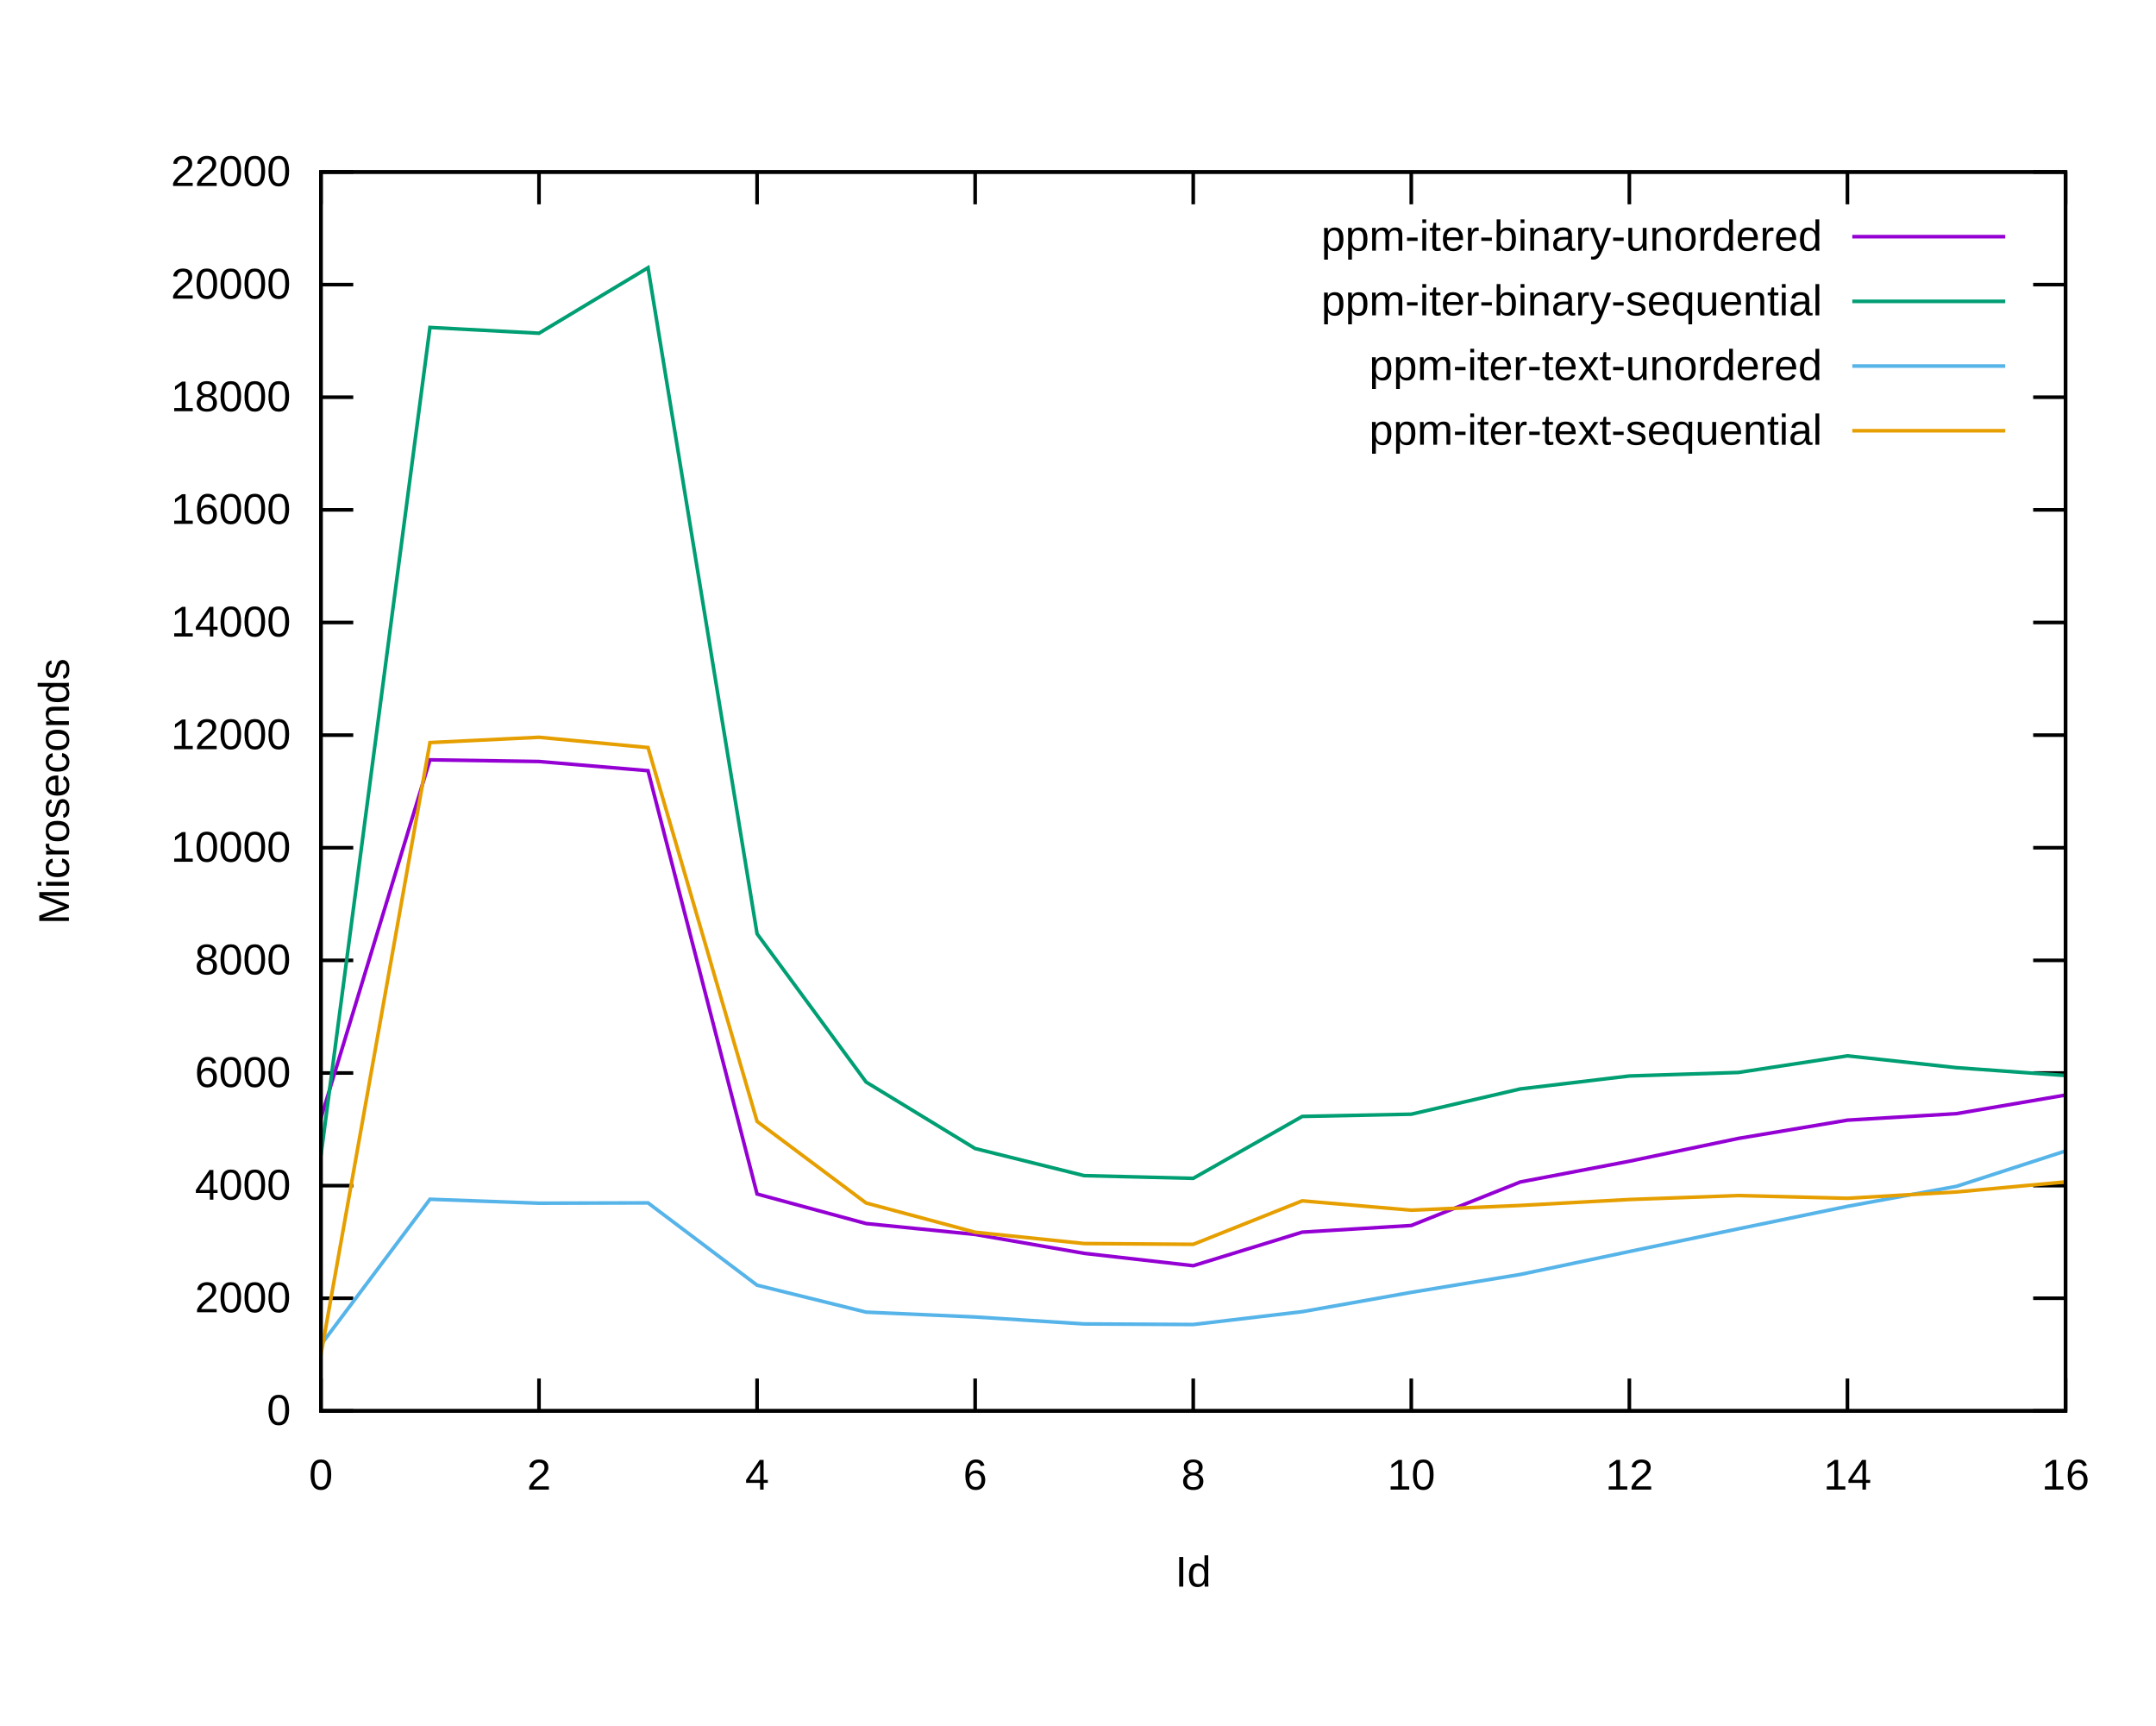
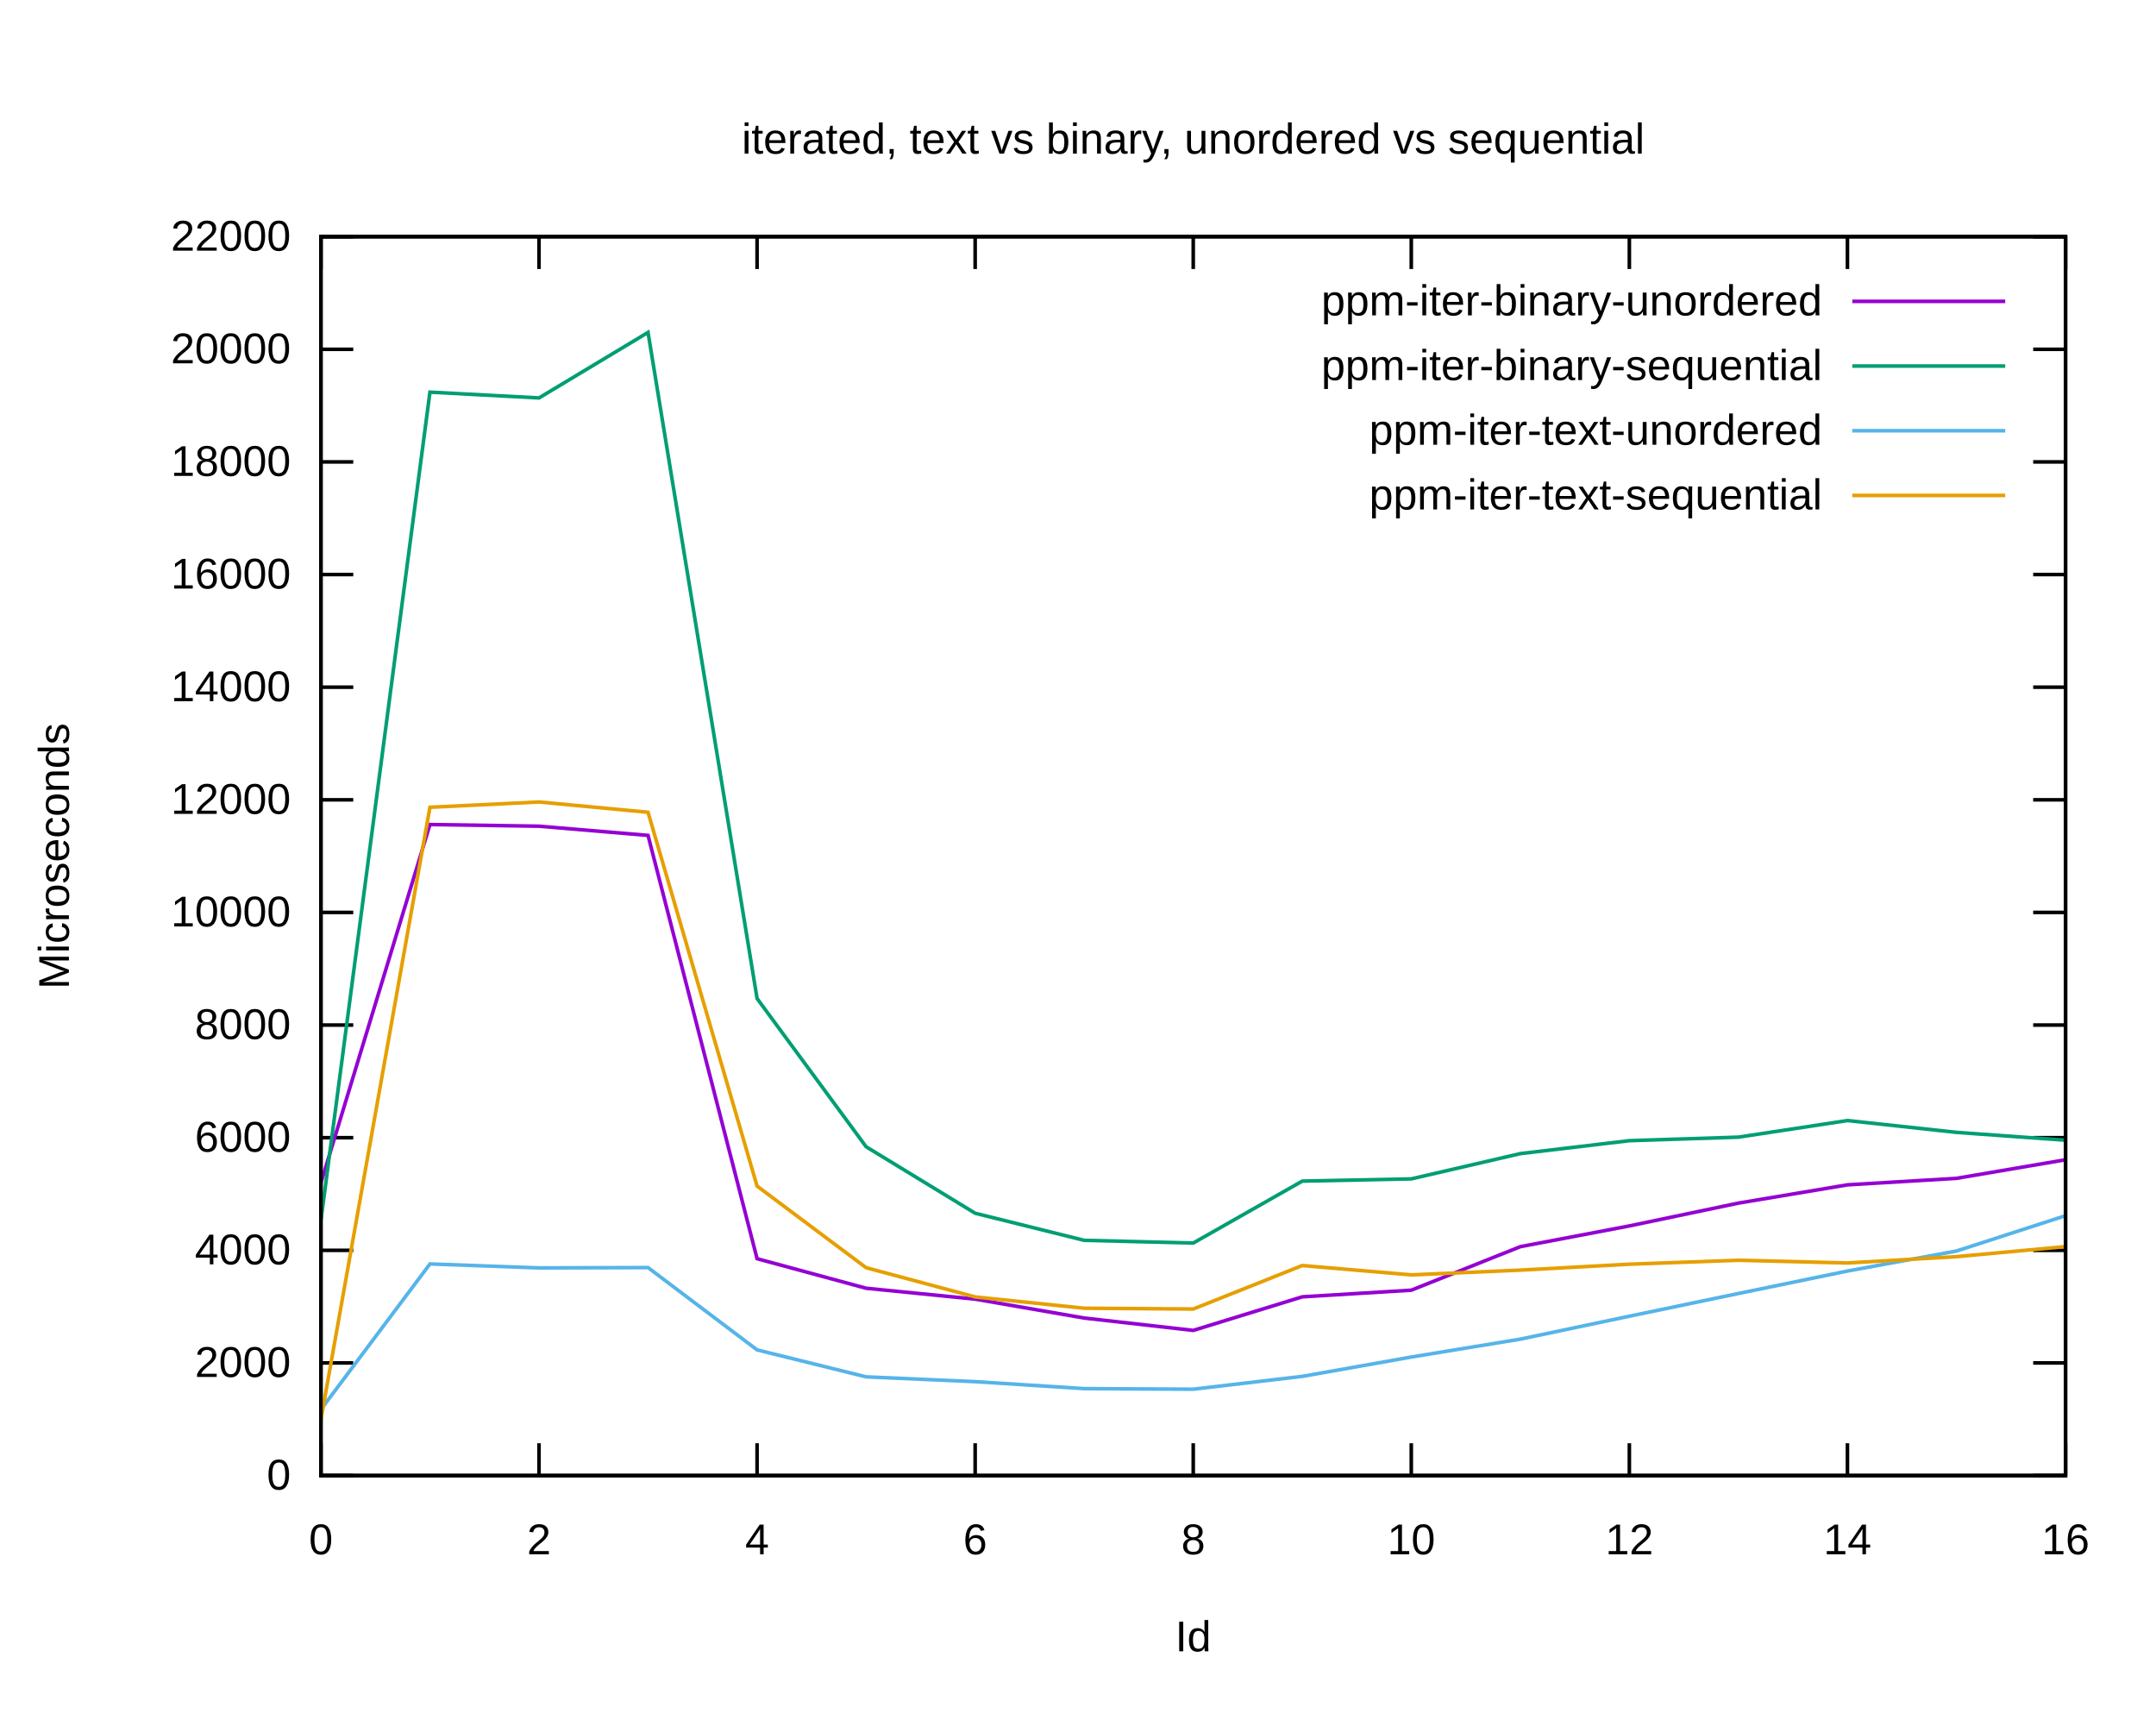
<svg xmlns="http://www.w3.org/2000/svg" xmlns:xlink="http://www.w3.org/1999/xlink" viewBox="0 0 600 480">
  <g id="gnuplot_canvas">
    <rect x="0" y="0" width="600" height="480" fill="none" />
    <defs>
      <circle id="gpDot" r="0.5" stroke-width="0.5" stroke="currentColor" />
      <path id="gpPt0" stroke-width="0.222" stroke="currentColor" d="M-1,0 h2 M0,-1 v2" />
      <path id="gpPt1" stroke-width="0.222" stroke="currentColor" d="M-1,-1 L1,1 M1,-1 L-1,1" />
      <path id="gpPt2" stroke-width="0.222" stroke="currentColor" d="M-1,0 L1,0 M0,-1 L0,1 M-1,-1 L1,1 M-1,1 L1,-1" />
      <rect id="gpPt3" stroke-width="0.222" stroke="currentColor" x="-1" y="-1" width="2" height="2" />
      <rect id="gpPt4" stroke-width="0.222" stroke="currentColor" fill="currentColor" x="-1" y="-1" width="2" height="2" />
      <circle id="gpPt5" stroke-width="0.222" stroke="currentColor" cx="0" cy="0" r="1" />
      <use xlink:href="#gpPt5" id="gpPt6" fill="currentColor" stroke="none" />
      <path id="gpPt7" stroke-width="0.222" stroke="currentColor" d="M0,-1.33 L-1.33,0.67 L1.33,0.67 z" />
      <use xlink:href="#gpPt7" id="gpPt8" fill="currentColor" stroke="none" />
      <use xlink:href="#gpPt7" id="gpPt9" stroke="currentColor" transform="rotate(180)" />
      <use xlink:href="#gpPt9" id="gpPt10" fill="currentColor" stroke="none" />
      <use xlink:href="#gpPt3" id="gpPt11" stroke="currentColor" transform="rotate(45)" />
      <use xlink:href="#gpPt11" id="gpPt12" fill="currentColor" stroke="none" />
      <path id="gpPt13" stroke-width="0.222" stroke="currentColor" d="M0,1.330 L1.265,0.411 L0.782,-1.067 L-0.782,-1.076 L-1.265,0.411 z" />
      <use xlink:href="#gpPt13" id="gpPt14" fill="currentColor" stroke="none" />
      <filter id="textbox" filterUnits="objectBoundingBox" x="0" y="0" height="1" width="1">
        <feFlood flood-color="white" flood-opacity="1" result="bgnd" />
        <feComposite in="SourceGraphic" in2="bgnd" operator="atop" />
      </filter>
      <filter id="greybox" filterUnits="objectBoundingBox" x="0" y="0" height="1" width="1">
        <feFlood flood-color="lightgrey" flood-opacity="1" result="grey" />
        <feComposite in="SourceGraphic" in2="grey" operator="atop" />
      </filter>
    </defs>
-     <g fill="none" color="white" stroke="black" stroke-width="1.00" stroke-linecap="butt" stroke-linejoin="miter">
- </g>
-     <g fill="none" color="black" stroke="currentColor" stroke-width="1.00" stroke-linecap="butt" stroke-linejoin="miter">
-       <path stroke="black" d="M89.31,392.56 L98.31,392.56 M574.82,392.56 L565.82,392.56  " />
-       <g transform="translate(80.92,396.46)" stroke="none" fill="black" font-family="Arial" font-size="12.00" text-anchor="end">
+     <g fill="none" color="white" stroke="currentColor" stroke-width="1.00" stroke-linecap="butt" stroke-linejoin="miter">
+ </g>
+     <g fill="none" color="black" stroke="currentColor" stroke-width="1.00" stroke-linecap="butt" stroke-linejoin="miter">
+       <path stroke="black" d="M89.31,410.56 L98.31,410.56 M574.82,410.56 L565.82,410.56  " />
+       <g transform="translate(80.92,414.46)" stroke="none" fill="black" font-family="Arial" font-size="12.00" text-anchor="end">
        <text>
          <tspan font-family="Arial"> 0</tspan>
        </text>
      </g>
    </g>
    <g fill="none" color="black" stroke="currentColor" stroke-width="1.00" stroke-linecap="butt" stroke-linejoin="miter">
-       <path stroke="black" d="M89.31,361.22 L98.31,361.22 M574.82,361.22 L565.82,361.22  " />
-       <g transform="translate(80.92,365.12)" stroke="none" fill="black" font-family="Arial" font-size="12.00" text-anchor="end">
+       <path stroke="black" d="M89.31,379.22 L98.31,379.22 M574.82,379.22 L565.82,379.22  " />
+       <g transform="translate(80.92,383.12)" stroke="none" fill="black" font-family="Arial" font-size="12.00" text-anchor="end">
        <text>
          <tspan font-family="Arial"> 2000</tspan>
        </text>
      </g>
    </g>
    <g fill="none" color="black" stroke="currentColor" stroke-width="1.00" stroke-linecap="butt" stroke-linejoin="miter">
-       <path stroke="black" d="M89.31,329.89 L98.31,329.89 M574.82,329.89 L565.82,329.89  " />
-       <g transform="translate(80.92,333.79)" stroke="none" fill="black" font-family="Arial" font-size="12.00" text-anchor="end">
+       <path stroke="black" d="M89.31,347.89 L98.31,347.89 M574.82,347.89 L565.82,347.89  " />
+       <g transform="translate(80.92,351.79)" stroke="none" fill="black" font-family="Arial" font-size="12.00" text-anchor="end">
        <text>
          <tspan font-family="Arial"> 4000</tspan>
        </text>
      </g>
    </g>
    <g fill="none" color="black" stroke="currentColor" stroke-width="1.00" stroke-linecap="butt" stroke-linejoin="miter">
-       <path stroke="black" d="M89.31,298.55 L98.31,298.55 M574.82,298.55 L565.82,298.55  " />
-       <g transform="translate(80.92,302.45)" stroke="none" fill="black" font-family="Arial" font-size="12.00" text-anchor="end">
+       <path stroke="black" d="M89.31,316.55 L98.31,316.55 M574.82,316.55 L565.82,316.55  " />
+       <g transform="translate(80.92,320.45)" stroke="none" fill="black" font-family="Arial" font-size="12.00" text-anchor="end">
        <text>
          <tspan font-family="Arial"> 6000</tspan>
        </text>
      </g>
    </g>
    <g fill="none" color="black" stroke="currentColor" stroke-width="1.00" stroke-linecap="butt" stroke-linejoin="miter">
-       <path stroke="black" d="M89.31,267.21 L98.31,267.21 M574.82,267.21 L565.82,267.21  " />
-       <g transform="translate(80.92,271.11)" stroke="none" fill="black" font-family="Arial" font-size="12.00" text-anchor="end">
+       <path stroke="black" d="M89.31,285.21 L98.31,285.21 M574.82,285.21 L565.82,285.21  " />
+       <g transform="translate(80.92,289.11)" stroke="none" fill="black" font-family="Arial" font-size="12.00" text-anchor="end">
        <text>
          <tspan font-family="Arial"> 8000</tspan>
        </text>
      </g>
    </g>
    <g fill="none" color="black" stroke="currentColor" stroke-width="1.00" stroke-linecap="butt" stroke-linejoin="miter">
-       <path stroke="black" d="M89.31,235.87 L98.31,235.87 M574.82,235.87 L565.82,235.87  " />
-       <g transform="translate(80.92,239.77)" stroke="none" fill="black" font-family="Arial" font-size="12.00" text-anchor="end">
+       <path stroke="black" d="M89.31,253.87 L98.31,253.87 M574.82,253.87 L565.82,253.87  " />
+       <g transform="translate(80.92,257.77)" stroke="none" fill="black" font-family="Arial" font-size="12.00" text-anchor="end">
        <text>
          <tspan font-family="Arial"> 10000</tspan>
        </text>
      </g>
    </g>
    <g fill="none" color="black" stroke="currentColor" stroke-width="1.00" stroke-linecap="butt" stroke-linejoin="miter">
-       <path stroke="black" d="M89.31,204.54 L98.31,204.54 M574.82,204.54 L565.82,204.54  " />
-       <g transform="translate(80.92,208.44)" stroke="none" fill="black" font-family="Arial" font-size="12.00" text-anchor="end">
+       <path stroke="black" d="M89.31,222.54 L98.31,222.54 M574.82,222.54 L565.82,222.54  " />
+       <g transform="translate(80.92,226.44)" stroke="none" fill="black" font-family="Arial" font-size="12.00" text-anchor="end">
        <text>
          <tspan font-family="Arial"> 12000</tspan>
        </text>
      </g>
    </g>
    <g fill="none" color="black" stroke="currentColor" stroke-width="1.00" stroke-linecap="butt" stroke-linejoin="miter">
-       <path stroke="black" d="M89.31,173.20 L98.31,173.20 M574.82,173.20 L565.82,173.20  " />
-       <g transform="translate(80.92,177.10)" stroke="none" fill="black" font-family="Arial" font-size="12.00" text-anchor="end">
+       <path stroke="black" d="M89.31,191.20 L98.31,191.20 M574.82,191.20 L565.82,191.20  " />
+       <g transform="translate(80.92,195.10)" stroke="none" fill="black" font-family="Arial" font-size="12.00" text-anchor="end">
        <text>
          <tspan font-family="Arial"> 14000</tspan>
        </text>
      </g>
    </g>
    <g fill="none" color="black" stroke="currentColor" stroke-width="1.00" stroke-linecap="butt" stroke-linejoin="miter">
-       <path stroke="black" d="M89.31,141.86 L98.31,141.86 M574.82,141.86 L565.82,141.86  " />
-       <g transform="translate(80.92,145.76)" stroke="none" fill="black" font-family="Arial" font-size="12.00" text-anchor="end">
+       <path stroke="black" d="M89.31,159.86 L98.31,159.86 M574.82,159.86 L565.82,159.86  " />
+       <g transform="translate(80.92,163.76)" stroke="none" fill="black" font-family="Arial" font-size="12.00" text-anchor="end">
        <text>
          <tspan font-family="Arial"> 16000</tspan>
        </text>
      </g>
    </g>
    <g fill="none" color="black" stroke="currentColor" stroke-width="1.00" stroke-linecap="butt" stroke-linejoin="miter">
-       <path stroke="black" d="M89.31,110.52 L98.31,110.52 M574.82,110.52 L565.82,110.52  " />
-       <g transform="translate(80.92,114.42)" stroke="none" fill="black" font-family="Arial" font-size="12.00" text-anchor="end">
+       <path stroke="black" d="M89.31,128.52 L98.31,128.52 M574.82,128.52 L565.82,128.52  " />
+       <g transform="translate(80.92,132.42)" stroke="none" fill="black" font-family="Arial" font-size="12.00" text-anchor="end">
        <text>
          <tspan font-family="Arial"> 18000</tspan>
        </text>
      </g>
    </g>
    <g fill="none" color="black" stroke="currentColor" stroke-width="1.00" stroke-linecap="butt" stroke-linejoin="miter">
-       <path stroke="black" d="M89.31,79.19 L98.31,79.19 M574.82,79.19 L565.82,79.19  " />
-       <g transform="translate(80.92,83.09)" stroke="none" fill="black" font-family="Arial" font-size="12.00" text-anchor="end">
+       <path stroke="black" d="M89.31,97.19 L98.31,97.19 M574.82,97.19 L565.82,97.19  " />
+       <g transform="translate(80.92,101.09)" stroke="none" fill="black" font-family="Arial" font-size="12.00" text-anchor="end">
        <text>
          <tspan font-family="Arial"> 20000</tspan>
        </text>
      </g>
    </g>
    <g fill="none" color="black" stroke="currentColor" stroke-width="1.00" stroke-linecap="butt" stroke-linejoin="miter">
-       <path stroke="black" d="M89.31,47.85 L98.31,47.85 M574.82,47.85 L565.82,47.85  " />
-       <g transform="translate(80.92,51.75)" stroke="none" fill="black" font-family="Arial" font-size="12.00" text-anchor="end">
+       <path stroke="black" d="M89.31,65.85 L98.31,65.85 M574.82,65.85 L565.82,65.85  " />
+       <g transform="translate(80.92,69.75)" stroke="none" fill="black" font-family="Arial" font-size="12.00" text-anchor="end">
        <text>
          <tspan font-family="Arial"> 22000</tspan>
        </text>
      </g>
    </g>
    <g fill="none" color="black" stroke="currentColor" stroke-width="1.00" stroke-linecap="butt" stroke-linejoin="miter">
-       <path stroke="black" d="M89.31,392.56 L89.31,383.56 M89.31,47.85 L89.31,56.85  " />
-       <g transform="translate(89.31,414.46)" stroke="none" fill="black" font-family="Arial" font-size="12.00" text-anchor="middle">
+       <path stroke="black" d="M89.31,410.56 L89.31,401.56 M89.31,65.85 L89.31,74.85  " />
+       <g transform="translate(89.31,432.46)" stroke="none" fill="black" font-family="Arial" font-size="12.00" text-anchor="middle">
        <text>
          <tspan font-family="Arial"> 0</tspan>
        </text>
      </g>
    </g>
    <g fill="none" color="black" stroke="currentColor" stroke-width="1.00" stroke-linecap="butt" stroke-linejoin="miter">
-       <path stroke="black" d="M150.00,392.56 L150.00,383.56 M150.00,47.85 L150.00,56.85  " />
-       <g transform="translate(150.00,414.46)" stroke="none" fill="black" font-family="Arial" font-size="12.00" text-anchor="middle">
+       <path stroke="black" d="M150.00,410.56 L150.00,401.56 M150.00,65.85 L150.00,74.85  " />
+       <g transform="translate(150.00,432.46)" stroke="none" fill="black" font-family="Arial" font-size="12.00" text-anchor="middle">
        <text>
          <tspan font-family="Arial"> 2</tspan>
        </text>
      </g>
    </g>
    <g fill="none" color="black" stroke="currentColor" stroke-width="1.00" stroke-linecap="butt" stroke-linejoin="miter">
-       <path stroke="black" d="M210.69,392.56 L210.69,383.56 M210.69,47.85 L210.69,56.85  " />
-       <g transform="translate(210.69,414.46)" stroke="none" fill="black" font-family="Arial" font-size="12.00" text-anchor="middle">
+       <path stroke="black" d="M210.69,410.56 L210.69,401.56 M210.69,65.85 L210.69,74.85  " />
+       <g transform="translate(210.69,432.46)" stroke="none" fill="black" font-family="Arial" font-size="12.00" text-anchor="middle">
        <text>
          <tspan font-family="Arial"> 4</tspan>
        </text>
      </g>
    </g>
    <g fill="none" color="black" stroke="currentColor" stroke-width="1.00" stroke-linecap="butt" stroke-linejoin="miter">
-       <path stroke="black" d="M271.38,392.56 L271.38,383.56 M271.38,47.85 L271.38,56.85  " />
-       <g transform="translate(271.38,414.46)" stroke="none" fill="black" font-family="Arial" font-size="12.00" text-anchor="middle">
+       <path stroke="black" d="M271.38,410.56 L271.38,401.56 M271.38,65.85 L271.38,74.85  " />
+       <g transform="translate(271.38,432.46)" stroke="none" fill="black" font-family="Arial" font-size="12.00" text-anchor="middle">
        <text>
          <tspan font-family="Arial"> 6</tspan>
        </text>
      </g>
    </g>
    <g fill="none" color="black" stroke="currentColor" stroke-width="1.00" stroke-linecap="butt" stroke-linejoin="miter">
-       <path stroke="black" d="M332.07,392.56 L332.07,383.56 M332.07,47.85 L332.07,56.85  " />
-       <g transform="translate(332.07,414.46)" stroke="none" fill="black" font-family="Arial" font-size="12.00" text-anchor="middle">
+       <path stroke="black" d="M332.07,410.56 L332.07,401.56 M332.07,65.85 L332.07,74.85  " />
+       <g transform="translate(332.07,432.46)" stroke="none" fill="black" font-family="Arial" font-size="12.00" text-anchor="middle">
        <text>
          <tspan font-family="Arial"> 8</tspan>
        </text>
      </g>
    </g>
    <g fill="none" color="black" stroke="currentColor" stroke-width="1.00" stroke-linecap="butt" stroke-linejoin="miter">
-       <path stroke="black" d="M392.75,392.56 L392.75,383.56 M392.75,47.85 L392.75,56.85  " />
-       <g transform="translate(392.75,414.46)" stroke="none" fill="black" font-family="Arial" font-size="12.00" text-anchor="middle">
+       <path stroke="black" d="M392.75,410.56 L392.75,401.56 M392.75,65.85 L392.75,74.85  " />
+       <g transform="translate(392.75,432.46)" stroke="none" fill="black" font-family="Arial" font-size="12.00" text-anchor="middle">
        <text>
          <tspan font-family="Arial"> 10</tspan>
        </text>
      </g>
    </g>
    <g fill="none" color="black" stroke="currentColor" stroke-width="1.00" stroke-linecap="butt" stroke-linejoin="miter">
-       <path stroke="black" d="M453.44,392.56 L453.44,383.56 M453.44,47.85 L453.44,56.85  " />
-       <g transform="translate(453.44,414.46)" stroke="none" fill="black" font-family="Arial" font-size="12.00" text-anchor="middle">
+       <path stroke="black" d="M453.44,410.56 L453.44,401.56 M453.44,65.85 L453.44,74.85  " />
+       <g transform="translate(453.44,432.46)" stroke="none" fill="black" font-family="Arial" font-size="12.00" text-anchor="middle">
        <text>
          <tspan font-family="Arial"> 12</tspan>
        </text>
      </g>
    </g>
    <g fill="none" color="black" stroke="currentColor" stroke-width="1.00" stroke-linecap="butt" stroke-linejoin="miter">
-       <path stroke="black" d="M514.13,392.56 L514.13,383.56 M514.13,47.85 L514.13,56.85  " />
-       <g transform="translate(514.13,414.46)" stroke="none" fill="black" font-family="Arial" font-size="12.00" text-anchor="middle">
+       <path stroke="black" d="M514.13,410.56 L514.13,401.56 M514.13,65.85 L514.13,74.85  " />
+       <g transform="translate(514.13,432.46)" stroke="none" fill="black" font-family="Arial" font-size="12.00" text-anchor="middle">
        <text>
          <tspan font-family="Arial"> 14</tspan>
        </text>
      </g>
    </g>
    <g fill="none" color="black" stroke="currentColor" stroke-width="1.00" stroke-linecap="butt" stroke-linejoin="miter">
-       <path stroke="black" d="M574.82,392.56 L574.82,383.56 M574.82,47.85 L574.82,56.85  " />
-       <g transform="translate(574.82,414.46)" stroke="none" fill="black" font-family="Arial" font-size="12.00" text-anchor="middle">
+       <path stroke="black" d="M574.82,410.56 L574.82,401.56 M574.82,65.85 L574.82,74.85  " />
+       <g transform="translate(574.82,432.46)" stroke="none" fill="black" font-family="Arial" font-size="12.00" text-anchor="middle">
        <text>
          <tspan font-family="Arial"> 16</tspan>
        </text>
      </g>
    </g>
    <g fill="none" color="black" stroke="currentColor" stroke-width="1.00" stroke-linecap="butt" stroke-linejoin="miter">
</g>
    <g fill="none" color="black" stroke="currentColor" stroke-width="1.00" stroke-linecap="butt" stroke-linejoin="miter">
-       <path stroke="black" d="M89.31,47.85 L89.31,392.56 L574.82,392.56 L574.82,47.85 L89.31,47.85 Z  " />
-     </g>
-     <g fill="none" color="black" stroke="currentColor" stroke-width="1.00" stroke-linecap="butt" stroke-linejoin="miter">
-       <g transform="translate(19.18,220.21) rotate(270)" stroke="none" fill="black" font-family="Arial" font-size="12.00" text-anchor="middle">
+       <path stroke="black" d="M89.31,65.85 L89.31,410.56 L574.82,410.56 L574.82,65.85 L89.31,65.85 Z  " />
+     </g>
+     <g fill="none" color="black" stroke="currentColor" stroke-width="1.00" stroke-linecap="butt" stroke-linejoin="miter">
+       <g transform="translate(19.18,238.21) rotate(270)" stroke="none" fill="black" font-family="Arial" font-size="12.00" text-anchor="middle">
        <text>
          <tspan font-family="Arial">Microseconds</tspan>
        </text>
      </g>
    </g>
    <g fill="none" color="black" stroke="currentColor" stroke-width="1.00" stroke-linecap="butt" stroke-linejoin="miter">
-       <g transform="translate(332.06,441.46)" stroke="none" fill="black" font-family="Arial" font-size="12.00" text-anchor="middle">
+       <g transform="translate(332.06,459.46)" stroke="none" fill="black" font-family="Arial" font-size="12.00" text-anchor="middle">
        <text>
          <tspan font-family="Arial">Id</tspan>
        </text>
      </g>
    </g>
    <g fill="none" color="black" stroke="currentColor" stroke-width="1.00" stroke-linecap="butt" stroke-linejoin="miter">
</g>
    <g id="gnuplot_plot_1">
      <g fill="none" color="black" stroke="currentColor" stroke-width="1.00" stroke-linecap="butt" stroke-linejoin="miter">
-         <g transform="translate(507.09,69.75)" stroke="none" fill="black" font-family="Arial" font-size="12.00" text-anchor="end">
+         <g transform="translate(507.09,87.75)" stroke="none" fill="black" font-family="Arial" font-size="12.00" text-anchor="end">
          <text>
            <tspan font-family="Arial">ppm-iter-binary-unordered</tspan>
          </text>
        </g>
      </g>
      <g fill="none" color="black" stroke="currentColor" stroke-width="1.00" stroke-linecap="butt" stroke-linejoin="miter">
-         <path stroke="rgb(148,   0, 211)" d="M515.48,65.85 L558.04,65.85 M89.31,311.13 L119.65,211.42 L150.00,211.88 L180.34,214.44 L210.69,332.22 L241.03,340.44   L271.38,343.47 L301.72,348.73 L332.07,352.17 L362.41,342.83 L392.75,340.98 L423.10,328.87 L453.44,323.10 L483.79,316.75   L514.13,311.67 L544.48,309.86 L574.82,304.69  " />
+         <path stroke="rgb(148,   0, 211)" d="M515.48,83.85 L558.04,83.85 M89.31,329.13 L119.65,229.42 L150.00,229.88 L180.34,232.44 L210.69,350.22 L241.03,358.44   L271.38,361.47 L301.72,366.73 L332.07,370.17 L362.41,360.83 L392.75,358.98 L423.10,346.87 L453.44,341.10 L483.79,334.75   L514.13,329.67 L544.48,327.86 L574.82,322.69  " />
      </g>
    </g>
    <g id="gnuplot_plot_2">
      <g fill="none" color="black" stroke="currentColor" stroke-width="1.00" stroke-linecap="butt" stroke-linejoin="miter">
-         <g transform="translate(507.09,87.75)" stroke="none" fill="black" font-family="Arial" font-size="12.00" text-anchor="end">
+         <g transform="translate(507.09,105.75)" stroke="none" fill="black" font-family="Arial" font-size="12.00" text-anchor="end">
          <text>
            <tspan font-family="Arial">ppm-iter-binary-sequential</tspan>
          </text>
        </g>
      </g>
      <g fill="none" color="black" stroke="currentColor" stroke-width="1.00" stroke-linecap="butt" stroke-linejoin="miter">
-         <path stroke="rgb(  0, 158, 115)" d="M515.48,83.85 L558.04,83.85 M89.31,321.50 L119.65,91.11 L150.00,92.72 L180.34,74.49 L210.69,259.82 L241.03,301.07   L271.38,319.57 L301.72,327.11 L332.07,327.86 L362.41,310.63 L392.75,310.01 L423.10,302.98 L453.44,299.38 L483.79,298.40   L514.13,293.78 L544.48,297.07 L574.82,299.25  " />
+         <path stroke="rgb(  0, 158, 115)" d="M515.48,101.85 L558.04,101.85 M89.31,339.50 L119.65,109.11 L150.00,110.72 L180.34,92.49 L210.69,277.82 L241.03,319.07   L271.38,337.57 L301.72,345.11 L332.07,345.86 L362.41,328.63 L392.75,328.01 L423.10,320.98 L453.44,317.38 L483.79,316.40   L514.13,311.78 L544.48,315.07 L574.82,317.25  " />
      </g>
    </g>
    <g id="gnuplot_plot_3">
      <g fill="none" color="black" stroke="currentColor" stroke-width="1.00" stroke-linecap="butt" stroke-linejoin="miter">
-         <g transform="translate(507.09,105.75)" stroke="none" fill="black" font-family="Arial" font-size="12.00" text-anchor="end">
+         <g transform="translate(507.09,123.75)" stroke="none" fill="black" font-family="Arial" font-size="12.00" text-anchor="end">
          <text>
            <tspan font-family="Arial">ppm-iter-text-unordered</tspan>
          </text>
        </g>
      </g>
      <g fill="none" color="black" stroke="currentColor" stroke-width="1.00" stroke-linecap="butt" stroke-linejoin="miter">
-         <path stroke="rgb( 86, 180, 233)" d="M515.48,101.85 L558.04,101.85 M89.31,374.17 L119.65,333.68 L150.00,334.78 L180.34,334.69 L210.69,357.59 L241.03,365.09   L271.38,366.43 L301.72,368.37 L332.07,368.53 L362.41,364.96 L392.75,359.58 L423.10,354.60 L453.44,348.22 L483.79,341.90   L514.13,335.65 L544.48,330.08 L574.82,320.25  " />
+         <path stroke="rgb( 86, 180, 233)" d="M515.48,119.85 L558.04,119.85 M89.31,392.17 L119.65,351.68 L150.00,352.78 L180.34,352.69 L210.69,375.59 L241.03,383.09   L271.38,384.43 L301.72,386.37 L332.07,386.53 L362.41,382.96 L392.75,377.58 L423.10,372.60 L453.44,366.22 L483.79,359.90   L514.13,353.65 L544.48,348.08 L574.82,338.25  " />
      </g>
    </g>
    <g id="gnuplot_plot_4">
      <g fill="none" color="black" stroke="currentColor" stroke-width="1.00" stroke-linecap="butt" stroke-linejoin="miter">
-         <g transform="translate(507.09,123.75)" stroke="none" fill="black" font-family="Arial" font-size="12.00" text-anchor="end">
+         <g transform="translate(507.09,141.75)" stroke="none" fill="black" font-family="Arial" font-size="12.00" text-anchor="end">
          <text>
            <tspan font-family="Arial">ppm-iter-text-sequential</tspan>
          </text>
        </g>
      </g>
      <g fill="none" color="black" stroke="currentColor" stroke-width="1.00" stroke-linecap="butt" stroke-linejoin="miter">
-         <path stroke="rgb(230, 159,   0)" d="M515.48,119.85 L558.04,119.85 M89.31,376.96 L119.65,206.62 L150.00,205.14 L180.34,208.00 L210.69,312.02 L241.03,334.72   L271.38,342.86 L301.72,346.00 L332.07,346.22 L362.41,334.12 L392.75,336.72 L423.10,335.40 L453.44,333.75 L483.79,332.65   L514.13,333.41 L544.48,331.65 L574.82,328.85  " />
+         <path stroke="rgb(230, 159,   0)" d="M515.48,137.85 L558.04,137.85 M89.31,394.96 L119.65,224.62 L150.00,223.14 L180.34,226.00 L210.69,330.02 L241.03,352.72   L271.38,360.86 L301.72,364.00 L332.07,364.22 L362.41,352.12 L392.75,354.72 L423.10,353.40 L453.44,351.75 L483.79,350.65   L514.13,351.41 L544.48,349.65 L574.82,346.85  " />
      </g>
    </g>
    <g fill="none" color="white" stroke="rgb(230, 159,   0)" stroke-width="2.00" stroke-linecap="butt" stroke-linejoin="miter">
</g>
    <g fill="none" color="black" stroke="currentColor" stroke-width="2.00" stroke-linecap="butt" stroke-linejoin="miter">
</g>
    <g fill="none" color="black" stroke="black" stroke-width="1.00" stroke-linecap="butt" stroke-linejoin="miter">
</g>
    <g fill="none" color="black" stroke="currentColor" stroke-width="1.00" stroke-linecap="butt" stroke-linejoin="miter">
-       <path stroke="black" d="M89.31,47.85 L89.31,392.56 L574.82,392.56 L574.82,47.85 L89.31,47.85 Z  " />
+       <path stroke="black" d="M89.31,65.85 L89.31,410.56 L574.82,410.56 L574.82,65.85 L89.31,65.85 Z  " />
+     </g>
+     <g fill="none" color="black" stroke="currentColor" stroke-width="1.00" stroke-linecap="butt" stroke-linejoin="miter">
+       <g transform="translate(332.06,42.75)" stroke="none" fill="black" font-family="Arial" font-size="12.00" text-anchor="middle">
+         <text>
+           <tspan font-family="Arial">iterated, text vs binary, unordered vs sequential</tspan>
+         </text>
+       </g>
    </g>
    <g fill="none" color="black" stroke="currentColor" stroke-width="1.00" stroke-linecap="butt" stroke-linejoin="miter">
</g>
  </g>
</svg>
